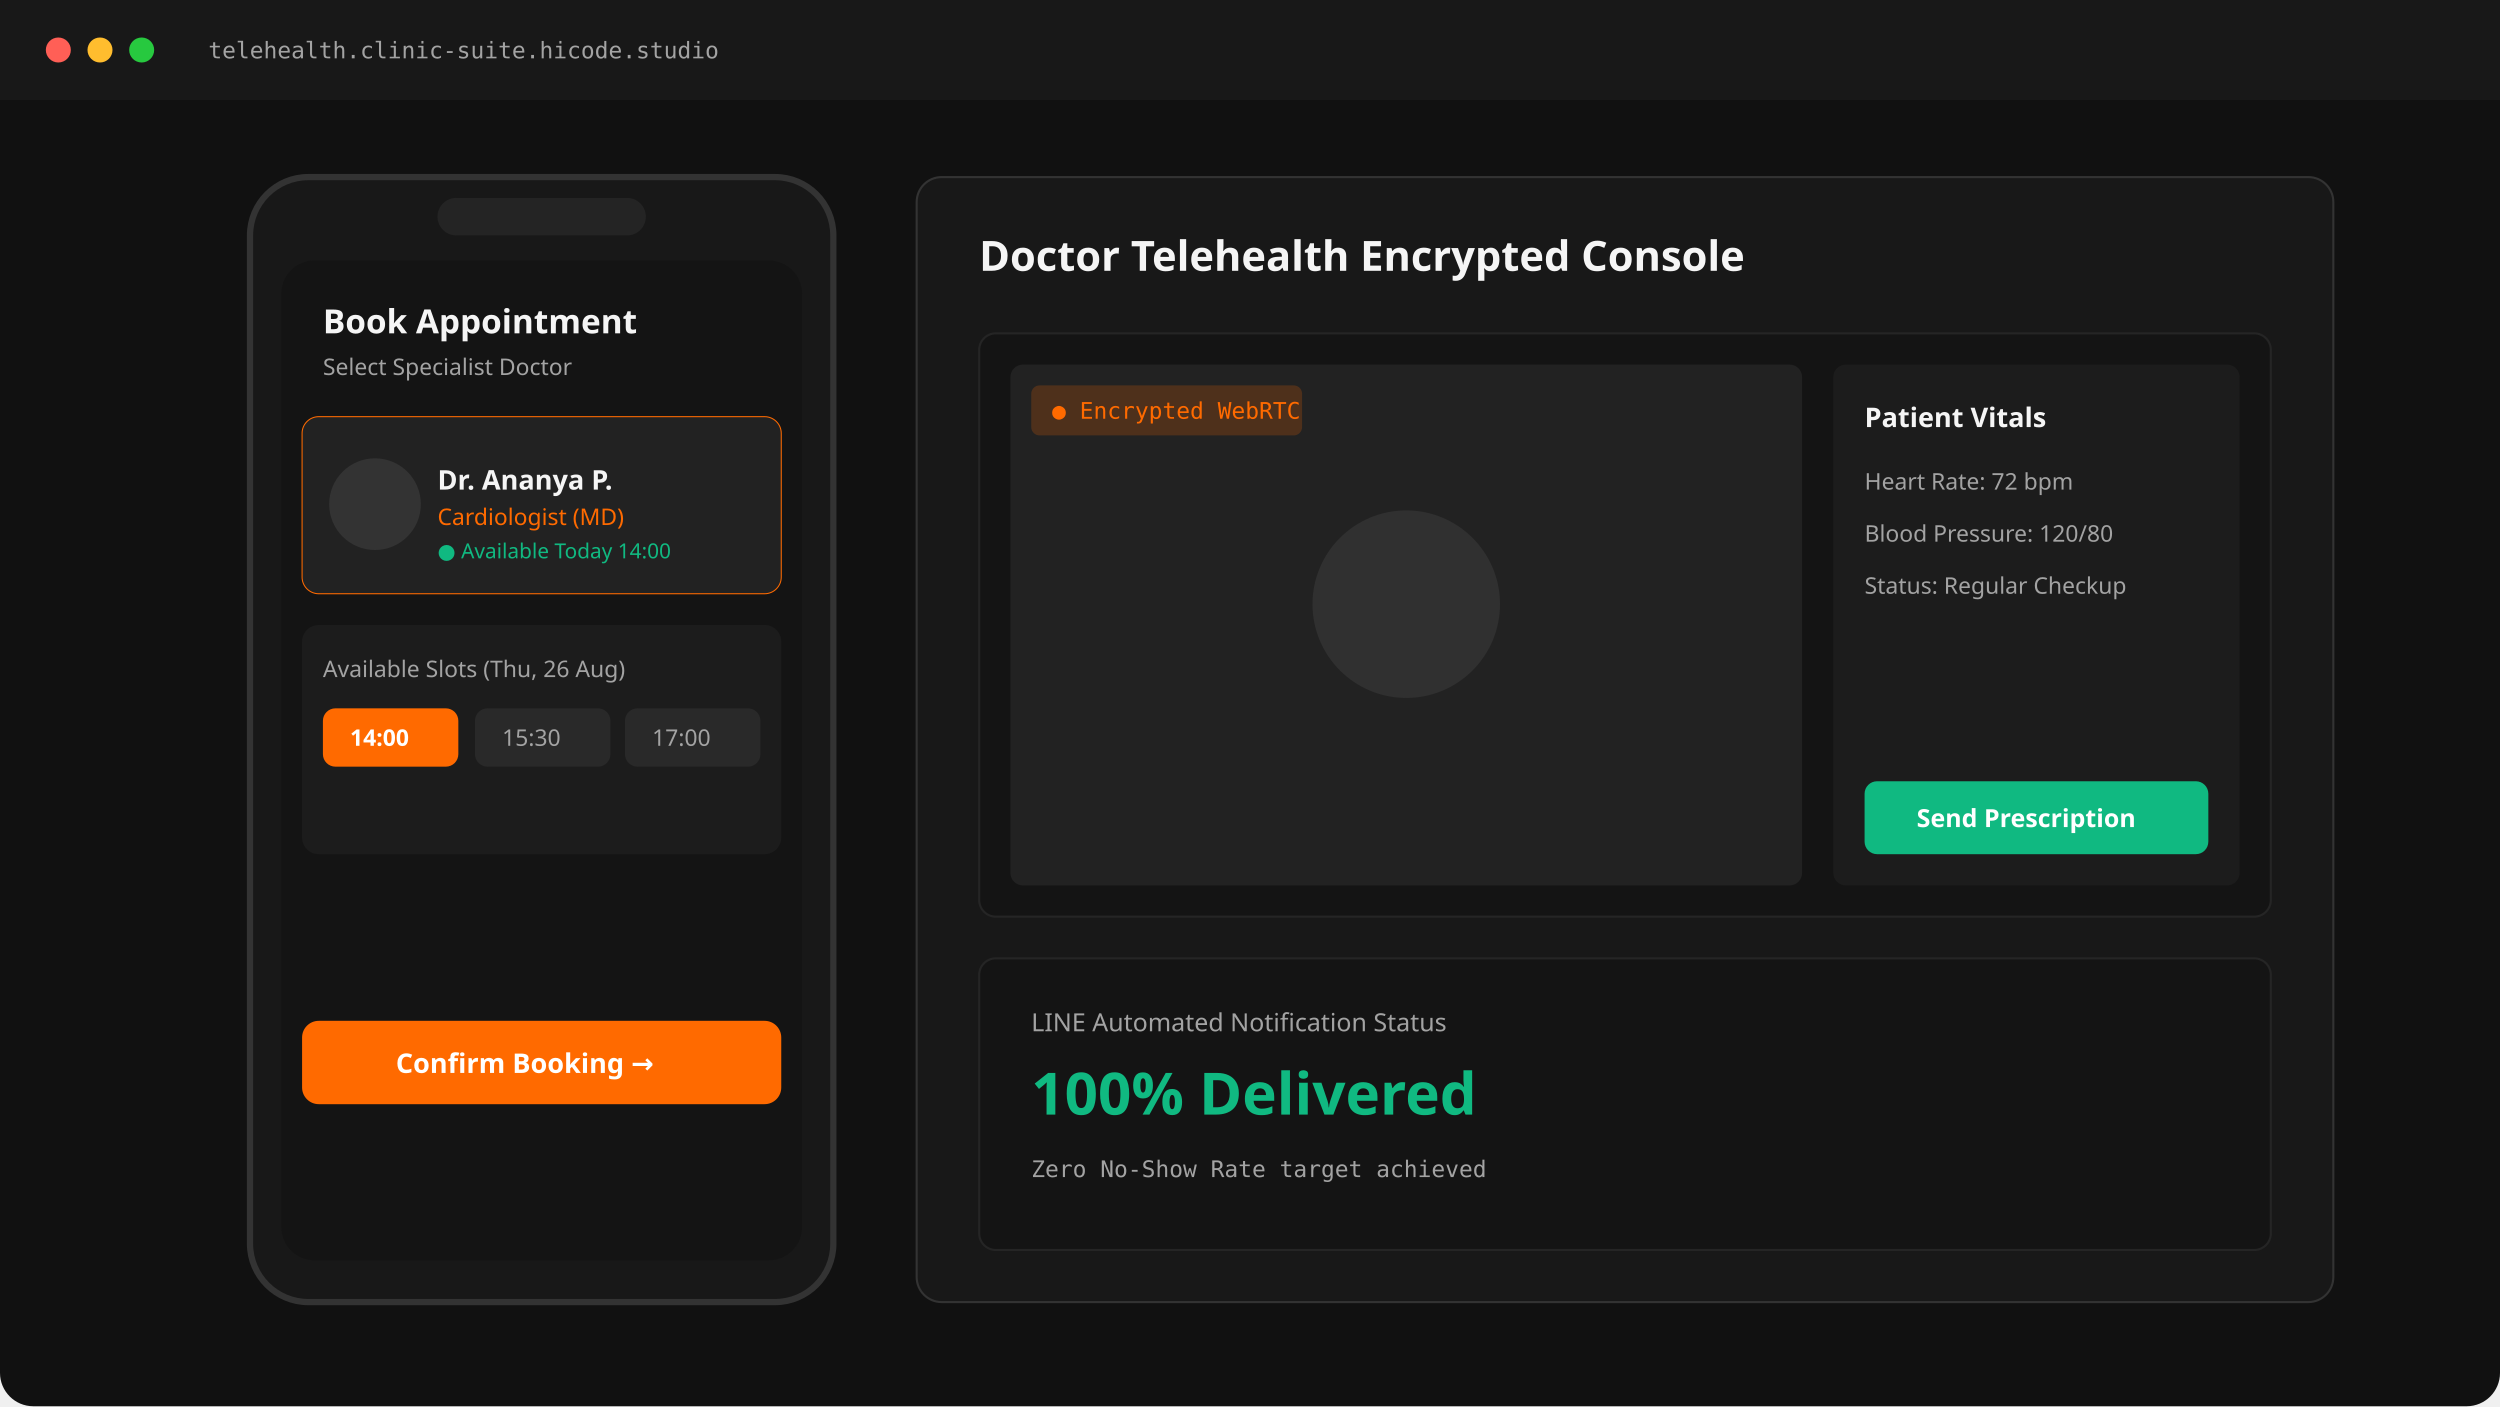
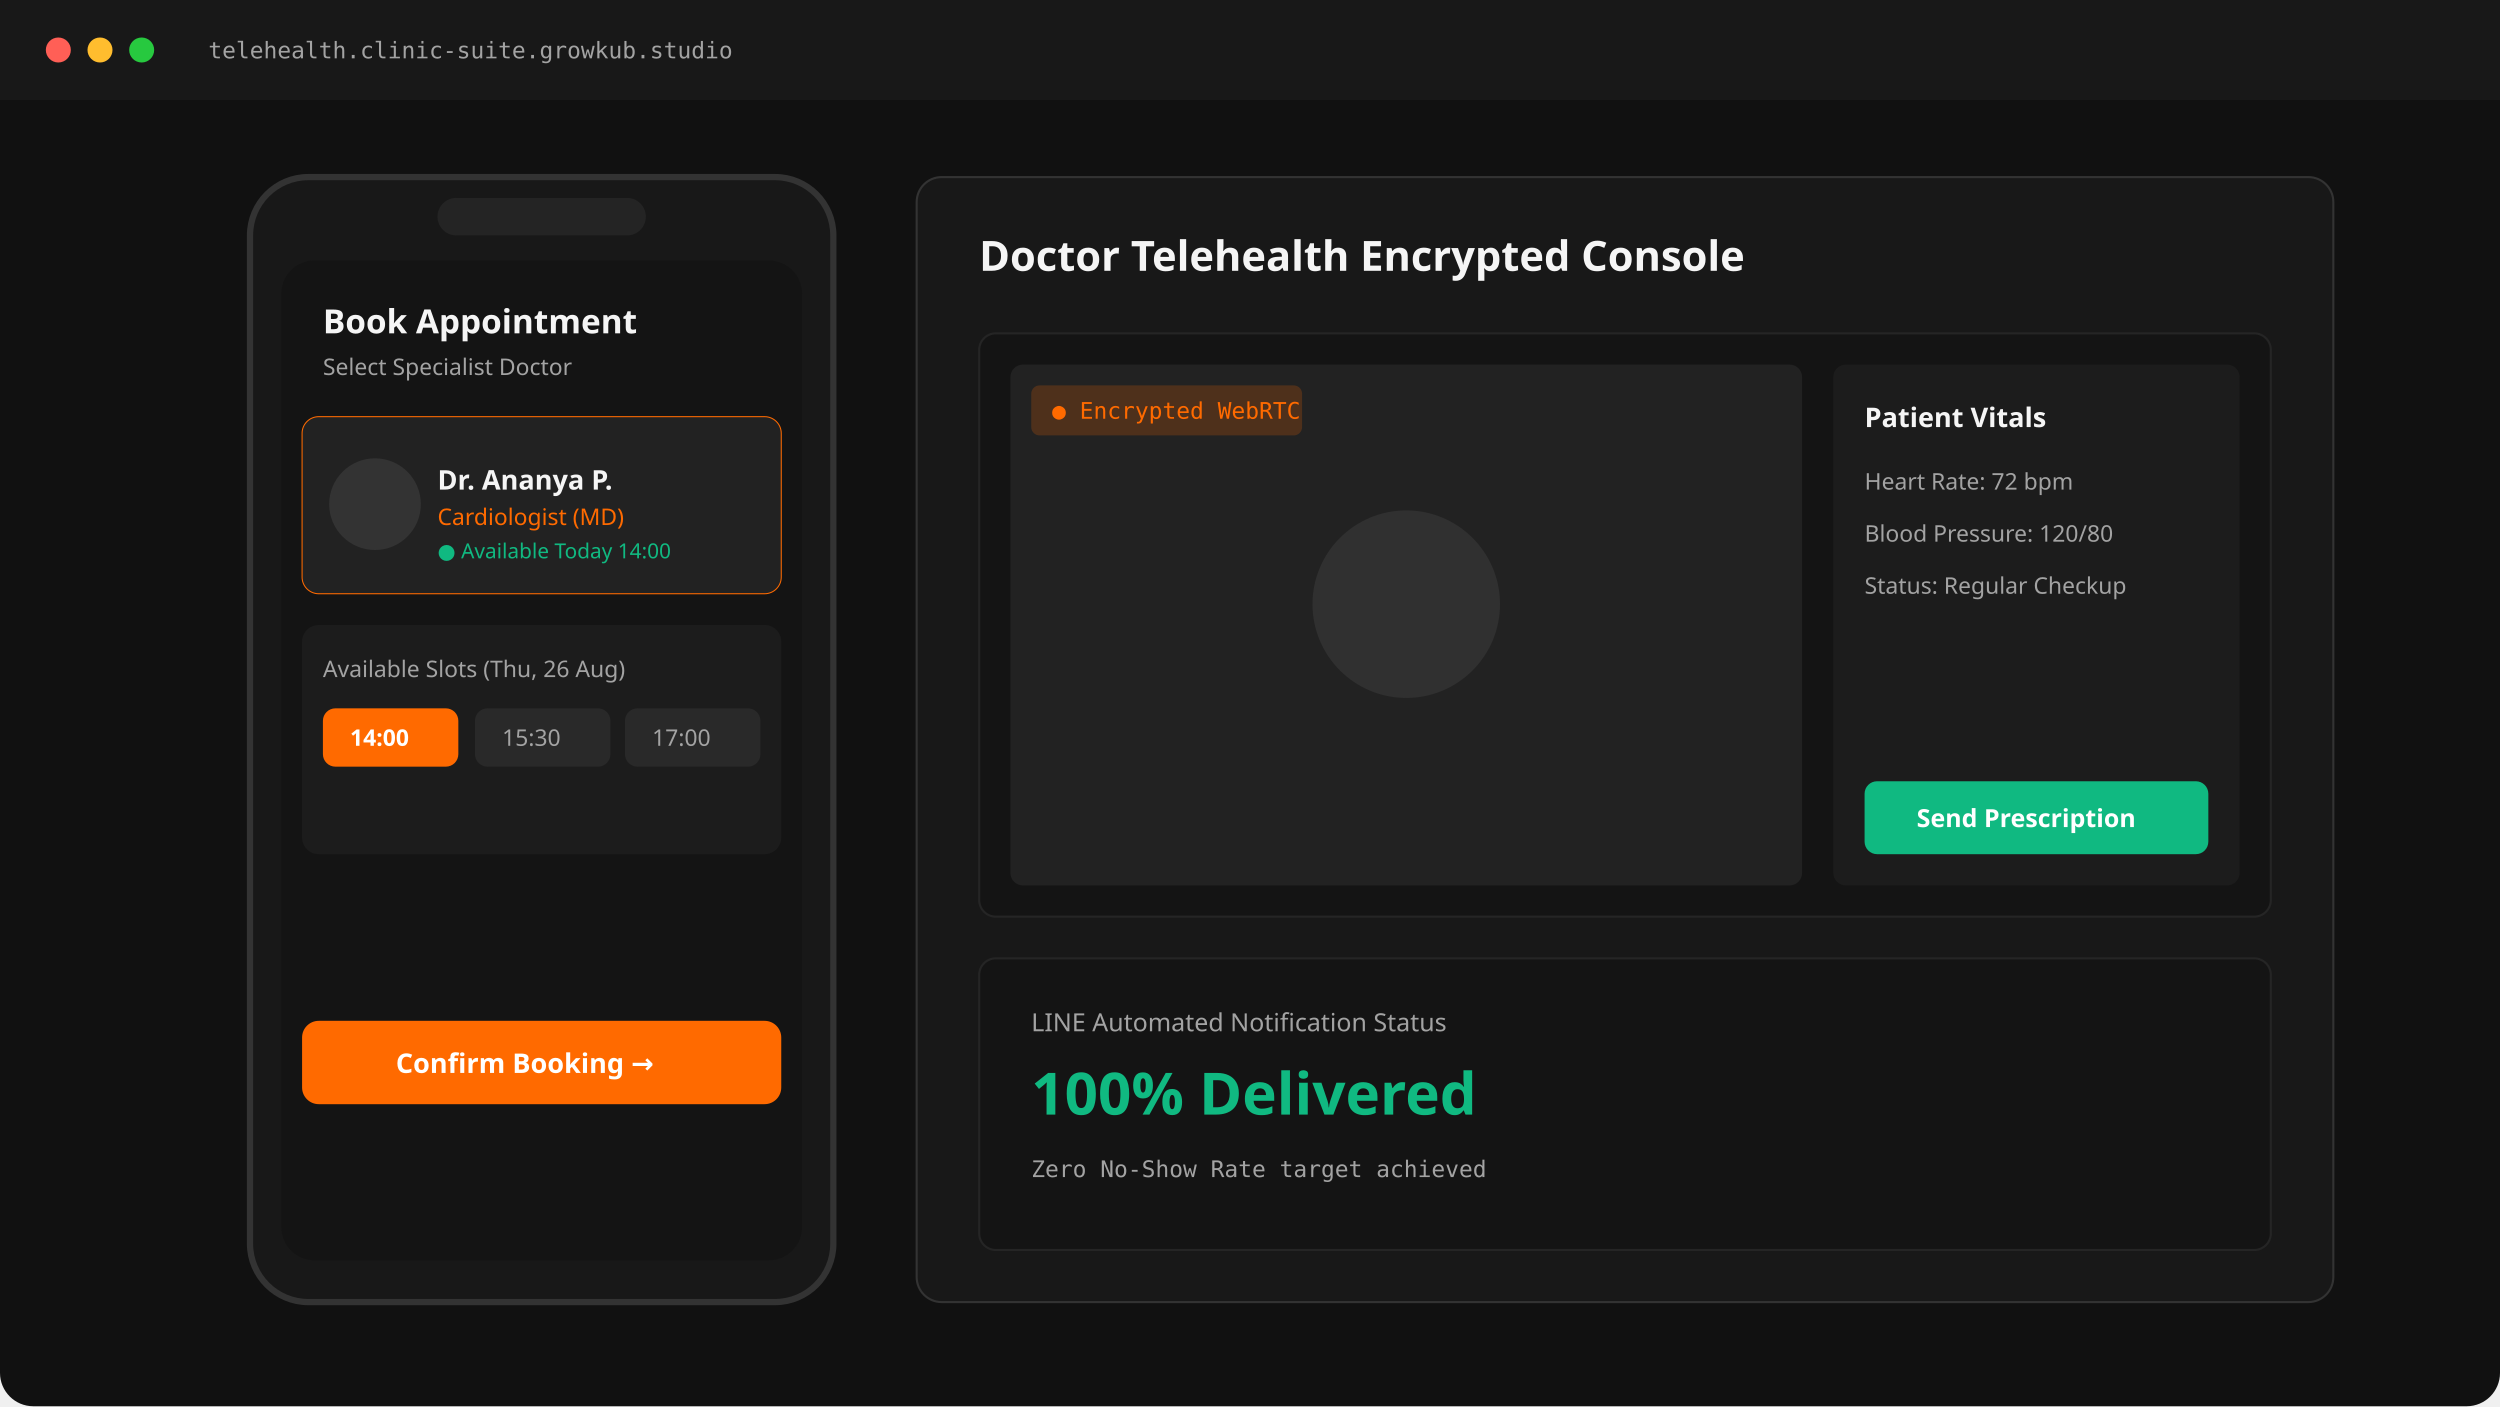
<svg xmlns="http://www.w3.org/2000/svg" width="1200" height="675" viewBox="0 0 1200 675" fill="none">
  <rect width="1200" height="675" rx="16" fill="#111111" />
  <rect x="0" y="0" width="1200" height="48" fill="#181818" />
  <circle cx="28" cy="24" r="6" fill="#FF5F56" />
  <circle cx="48" cy="24" r="6" fill="#FFBD2E" />
  <circle cx="68" cy="24" r="6" fill="#27C93F" />
-   <text x="100" y="28" fill="#A3A3A3" font-family="monospace" font-size="11">telehealth.clinic-suite.hicode.studio</text>
+   <text x="100" y="28" fill="#A3A3A3" font-family="monospace" font-size="11">telehealth.clinic-suite.growkub.studio</text>
  <rect x="120" y="85" width="280" height="540" rx="28" fill="#181818" stroke="#333333" stroke-width="3" />
  <rect x="210" y="95" width="100" height="18" rx="9" fill="#242424" />
  <rect x="135" y="125" width="250" height="480" rx="16" fill="#141414" />
  <text x="155" y="160" fill="#F5F5F5" font-family="sans-serif" font-weight="bold" font-size="16">Book Appointment</text>
  <text x="155" y="180" fill="#A3A3A3" font-family="sans-serif" font-size="11">Select Specialist Doctor</text>
  <rect x="145" y="200" width="230" height="85" rx="8" fill="#222222" stroke="#FF6A00" stroke-width="0.5" />
  <circle cx="180" cy="242" r="22" fill="#333333" />
  <text x="210" y="235" fill="#F5F5F5" font-family="sans-serif" font-weight="bold" font-size="13">Dr. Ananya P.</text>
  <text x="210" y="252" fill="#FF6A00" font-family="sans-serif" font-size="11">Cardiologist (MD)</text>
  <text x="210" y="268" fill="#10B981" font-family="sans-serif" font-size="10">● Available Today 14:00</text>
  <rect x="145" y="300" width="230" height="110" rx="8" fill="#1c1c1c" />
  <text x="155" y="325" fill="#A3A3A3" font-family="sans-serif" font-size="11">Available Slots (Thu, 26 Aug)</text>
  <rect x="155" y="340" width="65" height="28" rx="6" fill="#FF6A00" />
  <text x="168" y="358" fill="#FFFFFF" font-family="sans-serif" font-weight="bold" font-size="11">14:00</text>
  <rect x="228" y="340" width="65" height="28" rx="6" fill="#292929" />
  <text x="241" y="358" fill="#A3A3A3" font-family="sans-serif" font-size="11">15:30</text>
  <rect x="300" y="340" width="65" height="28" rx="6" fill="#292929" />
  <text x="313" y="358" fill="#A3A3A3" font-family="sans-serif" font-size="11">17:00</text>
  <rect x="145" y="490" width="230" height="40" rx="8" fill="#FF6A00" />
  <text x="190" y="515" fill="#FFFFFF" font-family="sans-serif" font-weight="bold" font-size="13">Confirm Booking →</text>
  <rect x="440" y="85" width="680" height="540" rx="12" fill="#181818" stroke="#333333" />
  <text x="470" y="130" fill="#F5F5F5" font-family="sans-serif" font-weight="bold" font-size="20">Doctor Telehealth Encrypted Console</text>
  <rect x="470" y="160" width="620" height="280" rx="8" fill="#141414" stroke="#252525" />
  <rect x="485" y="175" width="380" height="250" rx="6" fill="#222222" />
  <circle cx="675" cy="290" r="45" fill="#303030" />
  <rect x="495" y="185" width="130" height="24" rx="4" fill="#FF6A00" fill-opacity="0.2" />
  <text x="505" y="201" fill="#FF6A00" font-family="mono" font-size="11">● Encrypted WebRTC</text>
  <rect x="880" y="175" width="195" height="250" rx="6" fill="#1c1c1c" />
  <text x="895" y="205" fill="#F5F5F5" font-family="sans-serif" font-weight="bold" font-size="13">Patient Vitals</text>
  <text x="895" y="235" fill="#A3A3A3" font-family="sans-serif" font-size="11">Heart Rate: 72 bpm</text>
  <text x="895" y="260" fill="#A3A3A3" font-family="sans-serif" font-size="11">Blood Pressure: 120/80</text>
  <text x="895" y="285" fill="#A3A3A3" font-family="sans-serif" font-size="11">Status: Regular Checkup</text>
  <rect x="895" y="375" width="165" height="35" rx="6" fill="#10B981" />
  <text x="920" y="397" fill="#FFFFFF" font-family="sans-serif" font-weight="bold" font-size="12">Send Prescription</text>
  <rect x="470" y="460" width="620" height="140" rx="8" fill="#141414" stroke="#252525" />
  <text x="495" y="495" fill="#A3A3A3" font-family="sans-serif" font-size="12">LINE Automated Notification Status</text>
  <text x="495" y="535" fill="#10B981" font-family="sans-serif" font-weight="bold" font-size="28">100% Delivered</text>
  <text x="495" y="565" fill="#A3A3A3" font-family="monospace" font-size="11">Zero No-Show Rate target achieved</text>
</svg>
